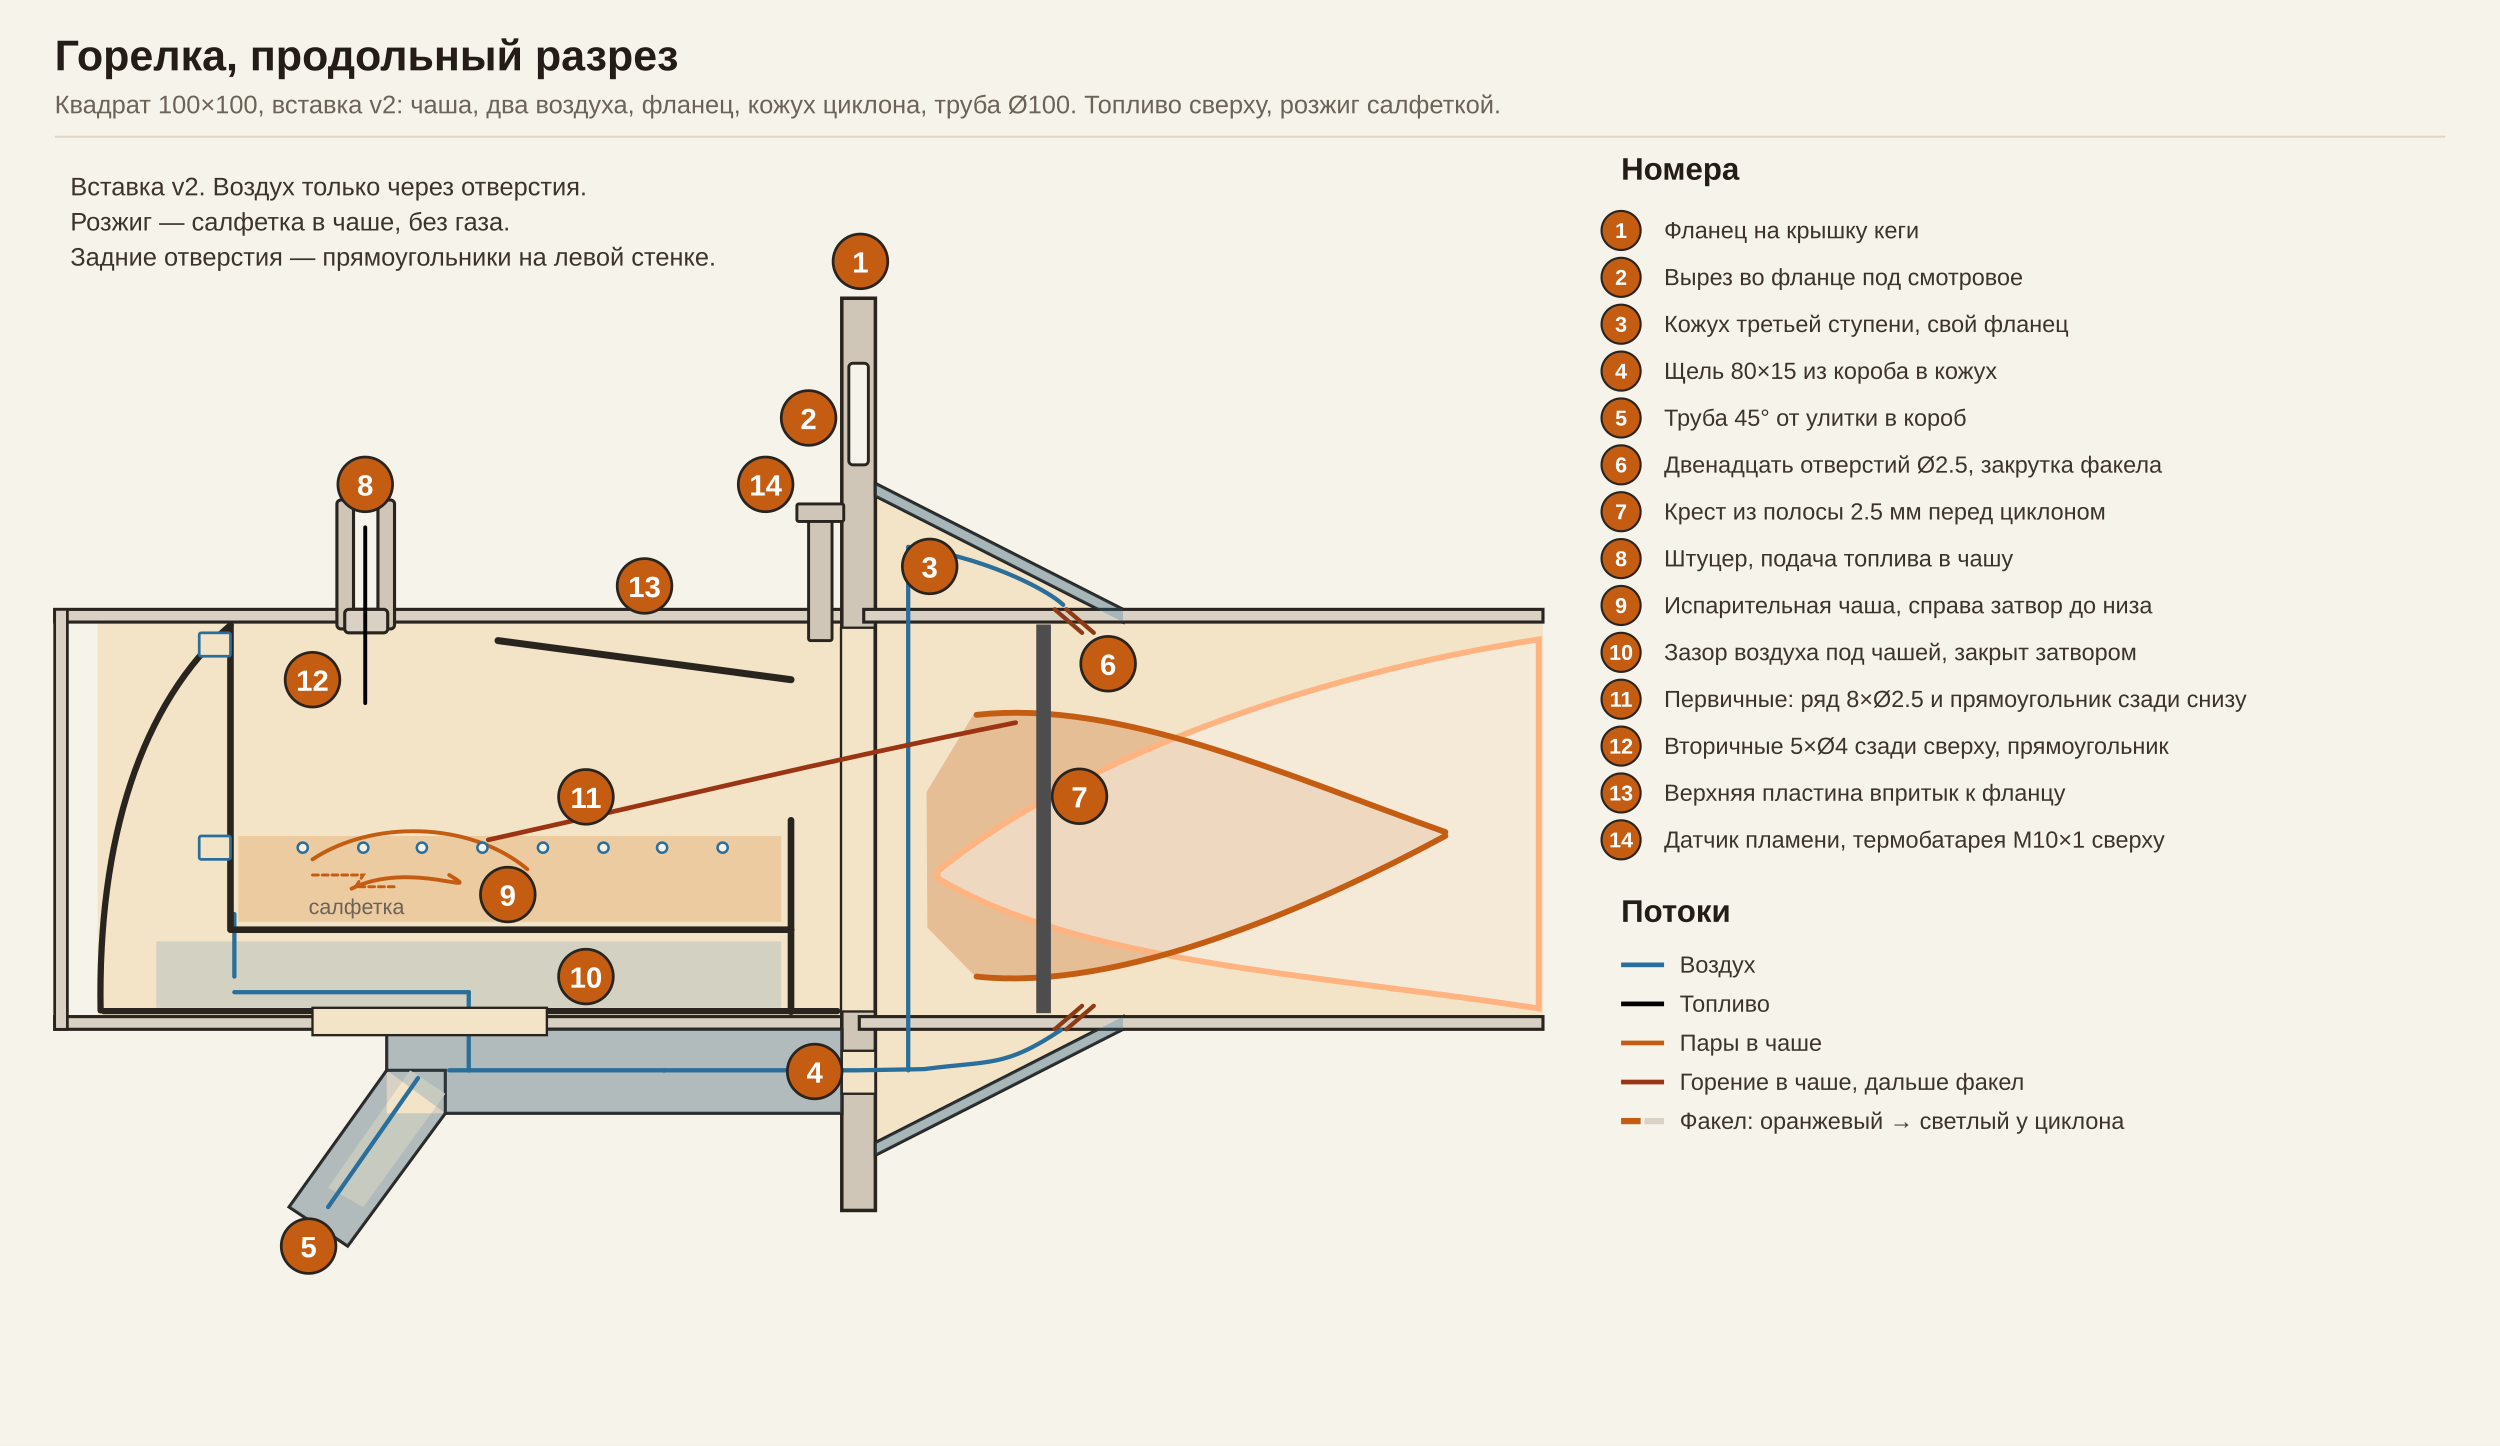
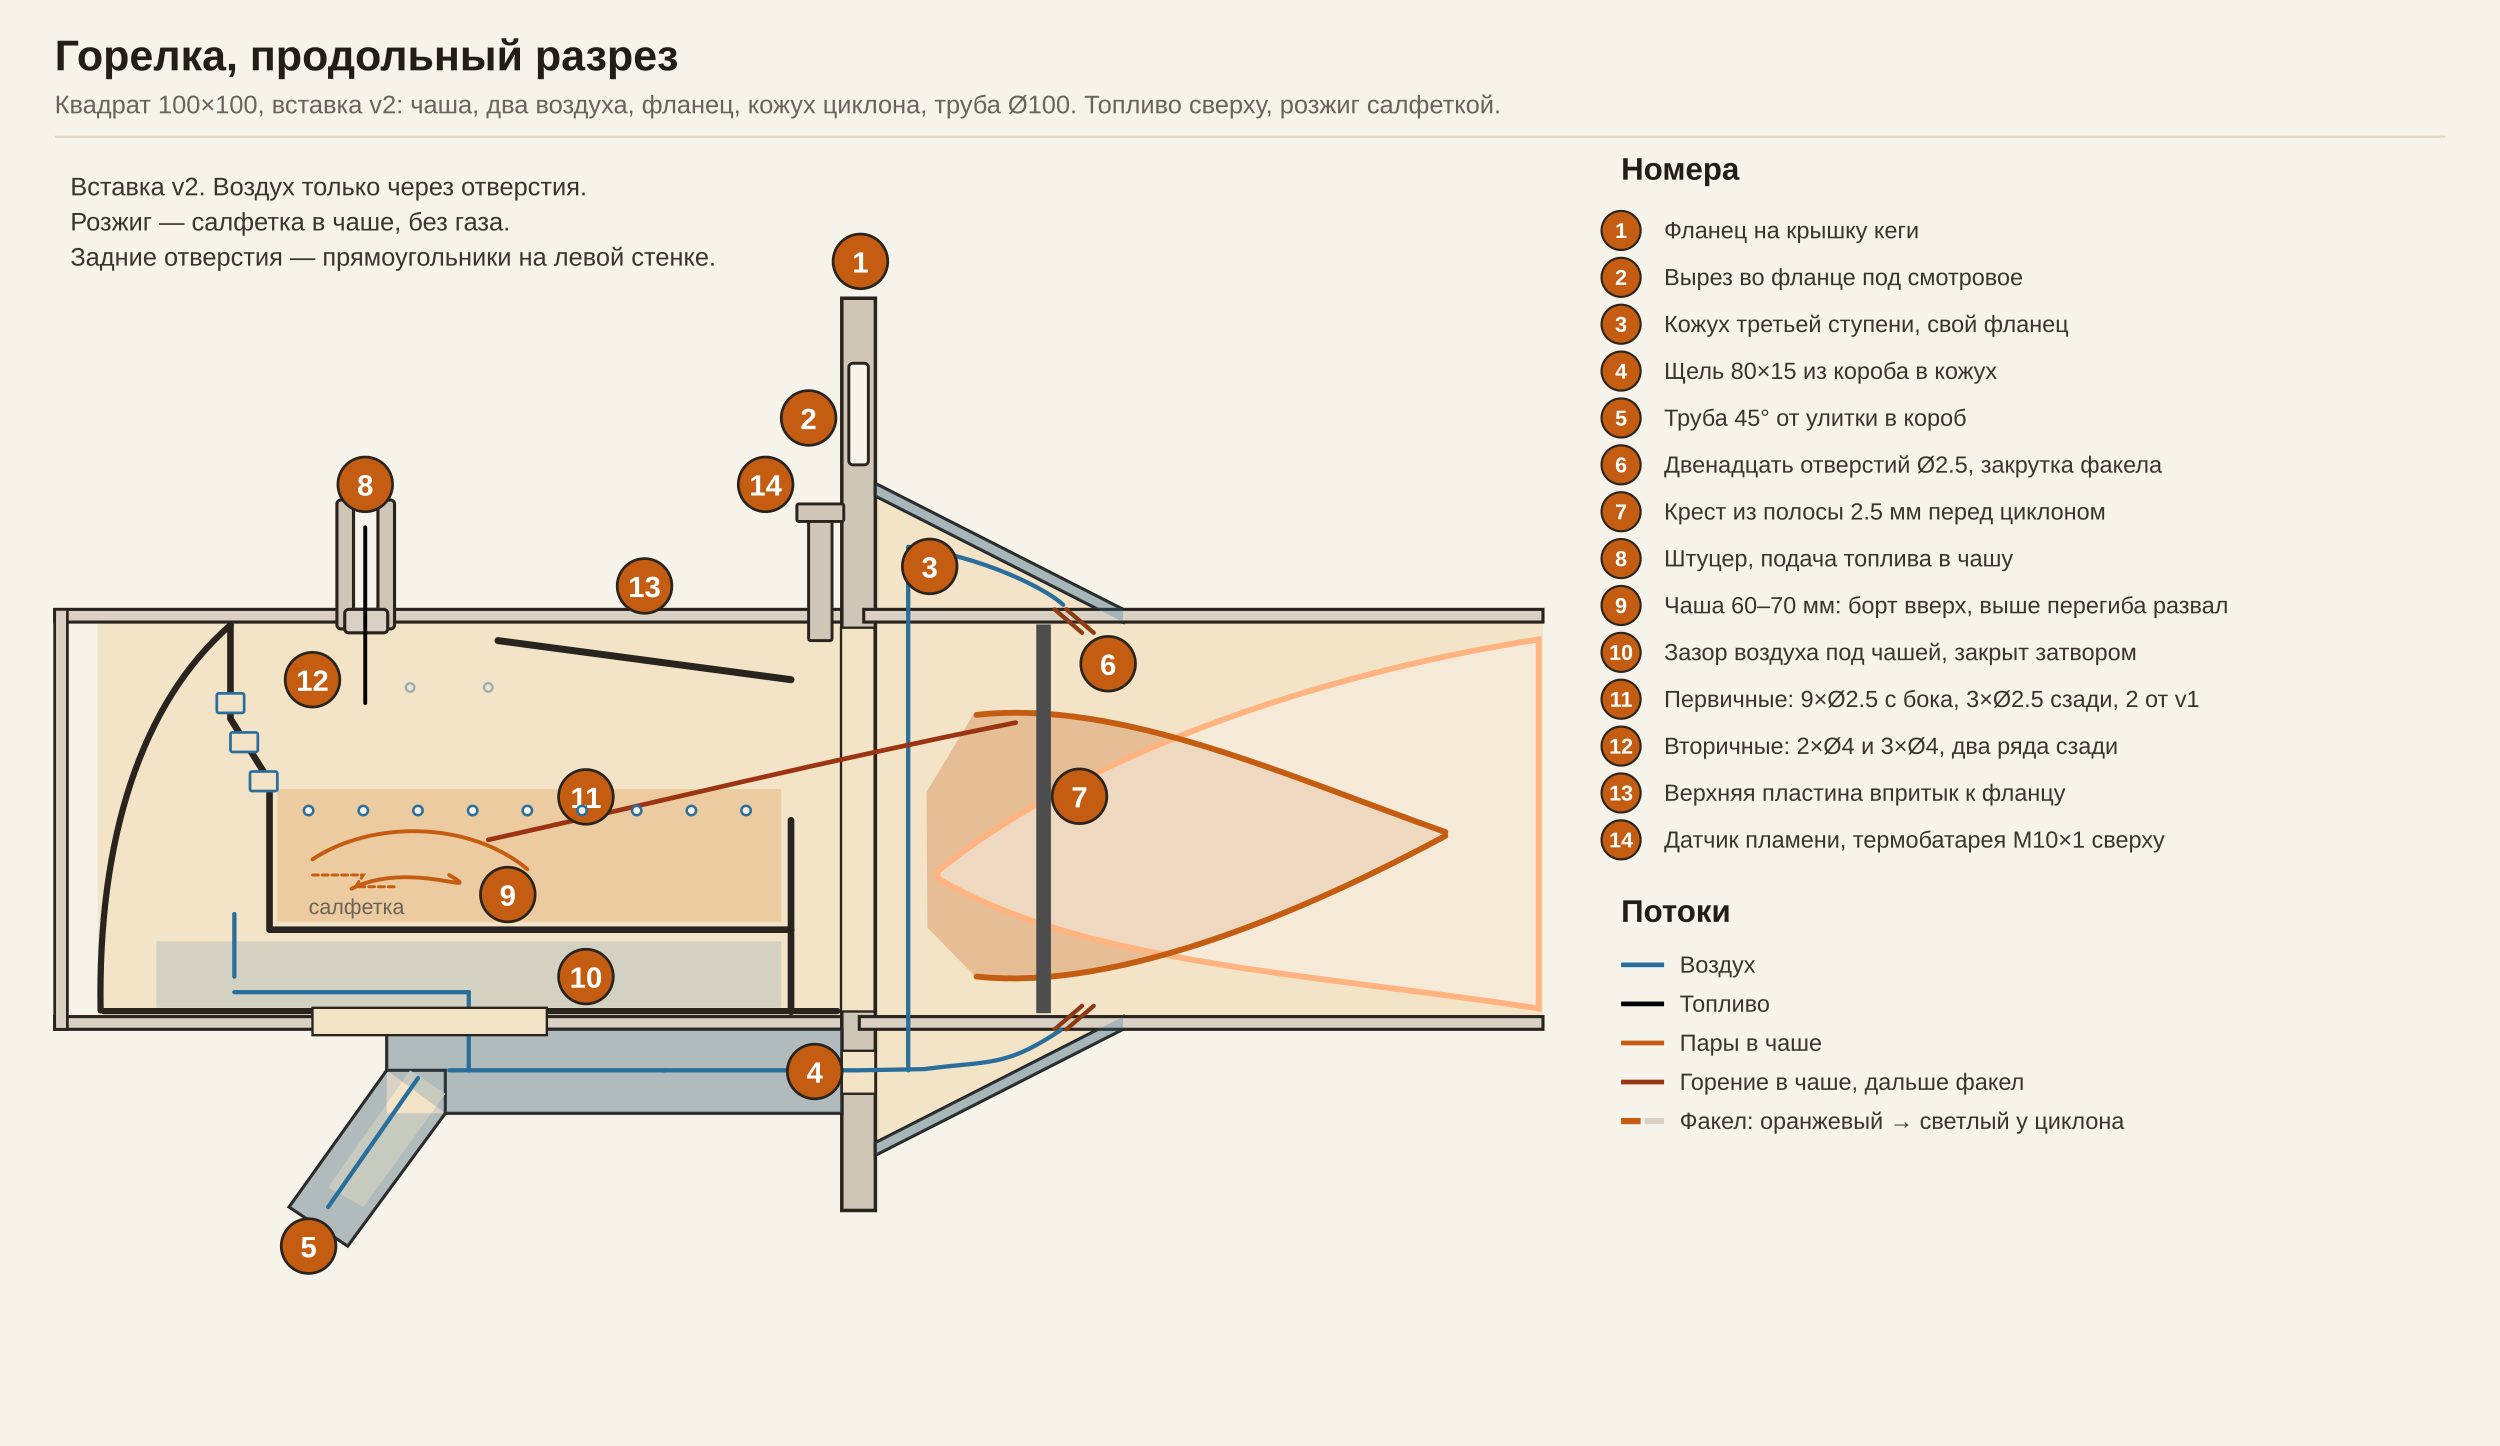
<svg xmlns="http://www.w3.org/2000/svg" width="1280" height="740" viewBox="0 0 1280 740" version="1.1" id="svg63">
  <defs id="defs63" />
  <rect x="0" y="0" width="1280" height="740" fill="#f6f3ea" id="rect1" />
  <text x="28" y="36" font-family="Liberation Sans, DejaVu Sans, sans-serif" font-size="22" font-weight="700" fill="#241c16" id="text1">Горелка, продольный разрез</text>
  <text x="28" y="58" font-family="Liberation Sans, DejaVu Sans, sans-serif" font-size="13" fill="#6b6258" id="text2">Квадрат 100×100, вставка v2: чаша, два воздуха, фланец, кожух циклона, труба Ø100. Топливо сверху, розжиг салфеткой.</text>
  <line x1="28" y1="70" x2="1252" y2="70" stroke="#e0d6c6" stroke-width="1" id="line2" />
  <path d="M 50,318.5 H 431 L 448.2,254 575,318.5 h 215 v 202 H 575 L 448.2,585 431,520.5 H 50 Z" fill="#f3e4c8" stroke="none" id="path2" />
  <rect x="28" y="312" width="403" height="6.5" fill="#d9d1c4" stroke="#2a241e" stroke-width="1.6" id="rect2" />
  <rect x="28" y="520.5" width="403" height="6.5" fill="#d9d1c4" stroke="#2a241e" stroke-width="1.6" id="rect3" />
  <rect x="28" y="312" width="6.5" height="215" fill="#d9d1c4" stroke="#2a241e" stroke-width="1.4" id="rect4" />
  <rect x="431" y="152.702" width="17.2" height="467.058" fill="#cfc6b8" stroke="#2a241e" stroke-width="1.8" id="rect5" />
  <rect x="434.6" y="186" width="10" height="52" rx="2" fill="#f6f3ea" stroke="#2a241e" stroke-width="1.5" id="rect6" />
  <path d="M 448.2,247.5 575,312 v 6.5 L 448.2,254 Z" fill="#d9d1c4" stroke="#2a241e" stroke-width="1.6" id="path6" />
  <path d="M 448.2,585 575,520.5 v 6.5 l -126.8,64.5 z" fill="#d9d1c4" stroke="#2a241e" stroke-width="1.6" id="path7" />
  <rect x="442.232" y="312" width="347.768" height="6.5" fill="#d9d1c4" stroke="#2a241e" stroke-width="1.6" id="rect7" />
  <rect x="439.956" y="520.5" width="350.044" height="6.5" fill="#d9d1c4" stroke="#2a241e" stroke-width="1.6" id="rect8" />
  <g stroke="#8c3b14" stroke-width="2.2" stroke-linecap="round" id="g11" transform="translate(-28,160)">
    <line x1="568" y1="152" x2="582" y2="164" id="line8" />
    <line x1="574" y1="152" x2="588" y2="164" id="line9" />
    <line x1="568" y1="367" x2="582" y2="355" id="line10" />
    <line x1="574" y1="367" x2="588" y2="355" id="line11" />
  </g>
  <rect x="198" y="527" width="233" height="43" fill="#d9d1c4" stroke="#2a241e" stroke-width="1.6" id="rect13" />
  <path d="m 198,548 -50,70 30,20 50,-68 v -22 z" fill="#d9d1c4" stroke="#2a241e" stroke-width="1.6" id="path13" />
  <path d="m 210,548 -42,60 18,10 42,-58" fill="#f3e4c8" stroke="none" id="path14" />
  <rect x="431" y="538" width="17.2" height="22" fill="#f3e4c8" stroke="#2a241e" stroke-width="1.2" id="rect15" />
  <rect x="430.6" y="321.386" width="17.2" height="196.495" fill="#f3e4c8" stroke="#2a241e" stroke-width="1.2" id="rect15-3" />
  <path d="M 53.145,517.679 H 428.683" fill="none" stroke="#2a241e" stroke-width="3.2" stroke-linecap="round" id="path19" />
  <path d="M 51.5,517.3 C 50,430 72,360 118,320" fill="none" stroke="#2a241e" stroke-width="3.2" stroke-linecap="round" stroke-linejoin="round" id="path20" />
  <rect x="172.5" y="256" width="8.5" height="66" rx="2" fill="#cfc6b8" stroke="#2a241e" stroke-width="1.6" id="rect21" />
  <rect x="193.5" y="256" width="8.5" height="66" rx="2" fill="#cfc6b8" stroke="#2a241e" stroke-width="1.6" id="rect22" />
  <rect x="176.5" y="312" width="22" height="12" rx="2" fill="#d9d1c4" stroke="#2a241e" stroke-width="1.6" id="rect23" />
  <g id="физика">
    <path id="fill-box" d="M 198,527 h 233 v 43 H 198 Z M 198,548 l -50,70 30,20 50,-68 z" fill="#2a6f9b" fill-opacity="0.22" stroke="none" />
    <path id="fill-jacket-top" d="M 448.2,247.5 575,312 v 6.5 L 448.2,254 Z" fill="#2a6f9b" fill-opacity="0.28" stroke="none" />
    <path id="fill-jacket-bot" d="M 448.2,585 575,520.5 v 6.5 l -126.8,64.5 z" fill="#2a6f9b" fill-opacity="0.28" stroke="none" />
-     <path id="fill-bowl" d="M 122,428 V 472 H 400 V 428 Z" fill="#e08940" fill-opacity="0.28" stroke="none" />
+     <path id="fill-bowl" d="M 142,404 V 472 H 400 V 404 Z" fill="#e08940" fill-opacity="0.28" stroke="none" />
    <path id="fill-flame" d="M 498.278,366 C 571.608,358 657.13,396.71 740,426 v 2 c -67.7,36.51 -167.634,79.621 -240.964,71.621 l -24.227,-24.66 -0.43,-69.45 z" fill="#c45c12" fill-opacity="0.28" stroke="none" />
    <path id="fill-flame-hot" d="m 787.832,327.403 c -118.825,18.165 -239.13,62.68 -307.701,118.619 v 3.633 c 73.123,43.596 188.876,48.5 307.701,66.665 z" fill="#f4efe4" fill-opacity="0.55" stroke="none" style="stroke:#ffb380;stroke-width:3;stroke-dasharray:none" />
  </g>
  <g id="потоки">
    <g id="flow-air" fill="none" stroke="#2a6f9b" stroke-width="2.2" stroke-linecap="round" stroke-linejoin="round">
      <path d="M 168,618 L 214,552" id="path24" />
      <path d="M 230,548 H 340" id="path25" />
      <path d="M 240,548 V 508" id="path26" />
      <path d="M 240,508 H 120" id="path27" />
      <path d="M 120,500 V 468" id="path28" />
      <path d="m 340,548 h 99 l 34.208,-0.621 c 34.047,-4.464 41.3,-0.888 69.998,-20.068" id="path29" />
      <path d="M 465,548 V 280 c 37.318,4.627 70.64,21.387 79.344,29.655" id="path30" />
    </g>
    <g id="flow-vapor" fill="none" stroke="#c45c12" stroke-width="2" stroke-linecap="round" stroke-linejoin="round">
      <path d="M 187,270 V 360" id="path31" style="fill:none;stroke:#000000" />
      <path d="M 160,440 C 190,420 240,420 270,445" id="path32" />
      <path d="M 180,455 C 210,440 250,460 230,448" id="path33" />
    </g>
    <g id="flow-mix" fill="none" stroke="#9a3412" stroke-width="2.4" stroke-linecap="round">
      <path d="M 250,430 C 340,410 420,390 520,370" id="path34" />
    </g>
    <g id="flow-flame" fill="none" stroke="#c45c12" stroke-width="3" stroke-linecap="round">
      <path d="m 500,366 c 73.333,-8 157.127,30.712 240,60" id="path35" />
      <path d="m 500,500 c 73.333,8 172.3,-35.493 240,-72" id="path36" />
    </g>
  </g>
  <path id="gap-under" d="M 80,482 H 400 V 516 H 80 Z" fill="#2a6f9b" fill-opacity="0.16" stroke="none" />
  <rect id="feed-under" x="160" y="516" width="120" height="14" fill="#f3e4c8" stroke="#2a241e" stroke-width="1.2" />
  <path id="seal-v2" d="M 405,476 V 518" fill="none" stroke="#2a241e" stroke-width="3.4" stroke-linecap="round" />
-   <path id="bowl-v2" d="M 118,320 V 476 H 405 V 420" fill="none" stroke="#2a241e" stroke-width="3.4" stroke-linecap="round" stroke-linejoin="round" />
+   <path id="bowl-v2" d="M 118,320 V 368 L 138,400 V 476 H 405 V 420" fill="none" stroke="#2a241e" stroke-width="3.4" stroke-linecap="round" stroke-linejoin="round" />
  <path id="napkin" d="M 160,448 h 26 l -4,6 h 20" fill="none" stroke="#c45c12" stroke-width="1.5" stroke-dasharray="3 2" stroke-linecap="round" />
  <text x="158" y="468" font-family="Liberation Sans, DejaVu Sans, sans-serif" font-size="11" fill="#6b6258" id="note-napkin">салфетка</text>
  <g id="sensor-v2" fill="#cfc6b8" stroke="#2a241e" stroke-width="1.5">
    <rect x="414" y="266" width="12" height="62" rx="1" />
    <rect x="408" y="258" width="24" height="9" rx="1" />
  </g>
  <text x="36" y="100" font-family="Liberation Sans, DejaVu Sans, sans-serif" font-size="13" fill="#3c342c" id="note-v2">Вставка v2. Воздух только через отверстия.</text>
  <text x="36" y="118" font-family="Liberation Sans, DejaVu Sans, sans-serif" font-size="13" fill="#3c342c" id="note-ign">Розжиг — салфетка в чаше, без газа.</text>
  <text x="36" y="136" font-family="Liberation Sans, DejaVu Sans, sans-serif" font-size="13" fill="#3c342c" id="note-pri">Задние отверстия — прямоугольники на левой стенке.</text>
  <g id="n16" transform="translate(260,458)" style="font-weight:700;font-size:15px;font-family:'Liberation Sans', 'DejaVu Sans', sans-serif;text-anchor:middle;fill:#ffffff">
    <circle r="14" fill="#c45c12" stroke="#2a241e" stroke-width="1.4" cx="0" cy="0" />
    <text dy="0.38em">9</text>
  </g>
  <g id="n17" transform="translate(300,500)" style="font-weight:700;font-size:15px;font-family:'Liberation Sans', 'DejaVu Sans', sans-serif;text-anchor:middle;fill:#ffffff">
    <circle r="14" fill="#c45c12" stroke="#2a241e" stroke-width="1.4" cx="0" cy="0" />
    <text dy="0.38em">10</text>
  </g>
  <g id="n18" transform="translate(300,408)" style="font-weight:700;font-size:15px;font-family:'Liberation Sans', 'DejaVu Sans', sans-serif;text-anchor:middle;fill:#ffffff">
    <circle r="14" fill="#c45c12" stroke="#2a241e" stroke-width="1.4" cx="0" cy="0" />
    <text dy="0.38em">11</text>
  </g>
  <g id="n19" transform="translate(160,348)" style="font-weight:700;font-size:15px;font-family:'Liberation Sans', 'DejaVu Sans', sans-serif;text-anchor:middle;fill:#ffffff">
    <circle r="14" fill="#c45c12" stroke="#2a241e" stroke-width="1.4" cx="0" cy="0" />
    <text dy="0.38em">12</text>
  </g>
  <g id="n20" transform="translate(330,300)" style="font-weight:700;font-size:15px;font-family:'Liberation Sans', 'DejaVu Sans', sans-serif;text-anchor:middle;fill:#ffffff">
    <circle r="14" fill="#c45c12" stroke="#2a241e" stroke-width="1.4" cx="0" cy="0" />
    <text dy="0.38em">13</text>
  </g>
  <g id="n21" transform="translate(392,248)" style="font-weight:700;font-size:15px;font-family:'Liberation Sans', 'DejaVu Sans', sans-serif;text-anchor:middle;fill:#ffffff">
    <circle r="14" fill="#c45c12" stroke="#2a241e" stroke-width="1.4" cx="0" cy="0" />
    <text dy="0.38em">14</text>
  </g>
  <g id="side-holes" fill="#f6f3ea" stroke="#2a6f9b" stroke-width="1.3">
-     <circle cx="155" cy="434" r="2.6" />
-     <circle cx="186" cy="434" r="2.6" />
-     <circle cx="216" cy="434" r="2.6" />
-     <circle cx="247" cy="434" r="2.6" />
-     <circle cx="278" cy="434" r="2.6" />
-     <circle cx="309" cy="434" r="2.6" />
-     <circle cx="339" cy="434" r="2.6" />
-     <circle cx="370" cy="434" r="2.6" />
-   </g>
-   <rect id="rear-pri" x="102" y="428" width="16" height="12" rx="1" fill="#f3e4c8" stroke="#2a6f9b" stroke-width="1.4" />
-   <rect id="rear-sec" x="102" y="324" width="16" height="12" rx="1" fill="#f3e4c8" stroke="#2a6f9b" stroke-width="1.4" />
+     <circle cx="158" cy="415" r="2.4" />
+     <circle cx="186" cy="415" r="2.4" />
+     <circle cx="214" cy="415" r="2.4" />
+     <circle cx="242" cy="415" r="2.4" />
+     <circle cx="270" cy="415" r="2.4" />
+     <circle cx="298" cy="415" r="2.4" />
+     <circle cx="326" cy="415" r="2.4" />
+     <circle cx="354" cy="415" r="2.4" />
+     <circle cx="382" cy="415" r="2.4" />
+   </g>
+   <g id="leftover-holes" fill="none" stroke="#2a6f9b" stroke-width="1.2" stroke-opacity="0.45">
+     <circle cx="210" cy="352" r="2.2" />
+     <circle cx="250" cy="352" r="2.2" />
+   </g>
+   <rect id="rear-pri" x="128" y="395" width="14" height="10" rx="1" fill="#f3e4c8" stroke="#2a6f9b" stroke-width="1.4" />
+   <rect id="rear-sec-a" x="118" y="375" width="14" height="10" rx="1" fill="#f3e4c8" stroke="#2a6f9b" stroke-width="1.4" />
+   <rect id="rear-sec-b" x="111" y="355" width="14" height="10" rx="1" fill="#f3e4c8" stroke="#2a6f9b" stroke-width="1.4" />
  <path id="guide-v2" d="M 255,328 L 405,348" fill="none" stroke="#2a241e" stroke-width="3.6" stroke-linecap="round" />
  <g id="n1" transform="translate(440.5365,133.8273)" style="font-weight:700;font-size:15px;font-family:'Liberation Sans', 'DejaVu Sans', sans-serif;text-anchor:middle;fill:#ffffff">
    <circle r="14" fill="#c45c12" stroke="#2a241e" stroke-width="1.4" id="circle23" cx="0" cy="0" />
    <text dy="0.38em" id="text23">1</text>
  </g>
  <g id="n4" transform="translate(187,248)" style="font-weight:700;font-size:15px;font-family:'Liberation Sans', 'DejaVu Sans', sans-serif;text-anchor:middle;fill:#ffffff">
    <circle r="14" fill="#c45c12" stroke="#2a241e" stroke-width="1.4" id="circle26" cx="0" cy="0" />
    <text dy="0.38em" id="text26">8</text>
  </g>
  <g id="n7" transform="translate(414,214)" style="font-weight:700;font-size:15px;font-family:'Liberation Sans', 'DejaVu Sans', sans-serif;text-anchor:middle;fill:#ffffff">
    <circle r="14" fill="#c45c12" stroke="#2a241e" stroke-width="1.4" id="circle29" cx="0" cy="0" />
    <text dy="0.38em" id="text29">2</text>
  </g>
  <g id="n8" transform="translate(476,290)" style="font-weight:700;font-size:15px;font-family:'Liberation Sans', 'DejaVu Sans', sans-serif;text-anchor:middle;fill:#ffffff">
    <circle r="14" fill="#c45c12" stroke="#2a241e" stroke-width="1.4" id="circle30" cx="0" cy="0" />
    <text dy="0.38em" id="text30">3</text>
  </g>
  <g id="n9" transform="translate(417.1194,548.612)" style="font-weight:700;font-size:15px;font-family:'Liberation Sans', 'DejaVu Sans', sans-serif;text-anchor:middle;fill:#ffffff">
    <circle r="14" fill="#c45c12" stroke="#2a241e" stroke-width="1.4" id="circle31" cx="0" cy="0" />
    <text dy="0.38em" id="text31">4</text>
  </g>
  <g id="n10" transform="translate(158,638)" style="font-weight:700;font-size:15px;font-family:'Liberation Sans', 'DejaVu Sans', sans-serif;text-anchor:middle;fill:#ffffff">
    <circle r="14" fill="#c45c12" stroke="#2a241e" stroke-width="1.4" id="circle32" cx="0" cy="0" />
    <text dy="0.38em" id="text32">5</text>
  </g>
  <g id="n12" transform="translate(567.3697,339.8441)" style="font-weight:700;font-size:15px;font-family:'Liberation Sans', 'DejaVu Sans', sans-serif;text-anchor:middle;fill:#ffffff">
    <circle r="14" fill="#c45c12" stroke="#2a241e" stroke-width="1.4" id="circle34" cx="0" cy="0" />
    <text dy="0.38em" id="text34">6</text>
  </g>
  <g id="n12-3" transform="translate(552.7,407.7)" style="font-weight:700;font-size:15px;font-family:'Liberation Sans', 'DejaVu Sans', sans-serif;text-anchor:middle;fill:#ffffff">
    <circle r="14" fill="#c45c12" stroke="#2a241e" stroke-width="1.4" id="circle34-6" cx="0" cy="0" />
    <text dy="0.38em" id="text34-7">7</text>
  </g>
  <text x="830" y="92" font-family="Liberation Sans, DejaVu Sans, sans-serif" font-size="16" font-weight="700" fill="#241c16" id="text36">Номера</text>
  <g font-family="Liberation Sans, DejaVu Sans, sans-serif" font-size="12" fill="#3c342c" id="g63">
    <g transform="translate(830,118)" id="leg-1">
      <circle r="10" fill="#c45c12" stroke="#2a241e" stroke-width="1.1" />
      <text fill="#ffffff" font-size="11" font-weight="700" text-anchor="middle" dy="0.35em">1</text>
      <text x="22" y="4" fill="#3c342c">Фланец на крышку кеги</text>
    </g>
    <g transform="translate(830,142)" id="leg-2">
      <circle r="10" fill="#c45c12" stroke="#2a241e" stroke-width="1.1" />
      <text fill="#ffffff" font-size="11" font-weight="700" text-anchor="middle" dy="0.35em">2</text>
      <text x="22" y="4" fill="#3c342c">Вырез во фланце под смотровое</text>
    </g>
    <g transform="translate(830,166)" id="leg-3">
      <circle r="10" fill="#c45c12" stroke="#2a241e" stroke-width="1.1" />
      <text fill="#ffffff" font-size="11" font-weight="700" text-anchor="middle" dy="0.35em">3</text>
      <text x="22" y="4" fill="#3c342c">Кожух третьей ступени, свой фланец</text>
    </g>
    <g transform="translate(830,190)" id="leg-4">
      <circle r="10" fill="#c45c12" stroke="#2a241e" stroke-width="1.1" />
      <text fill="#ffffff" font-size="11" font-weight="700" text-anchor="middle" dy="0.35em">4</text>
      <text x="22" y="4" fill="#3c342c">Щель 80×15 из короба в кожух</text>
    </g>
    <g transform="translate(830,214)" id="leg-5">
      <circle r="10" fill="#c45c12" stroke="#2a241e" stroke-width="1.1" />
      <text fill="#ffffff" font-size="11" font-weight="700" text-anchor="middle" dy="0.35em">5</text>
      <text x="22" y="4" fill="#3c342c">Труба 45° от улитки в короб</text>
    </g>
    <g transform="translate(830,238)" id="leg-6">
      <circle r="10" fill="#c45c12" stroke="#2a241e" stroke-width="1.1" />
      <text fill="#ffffff" font-size="11" font-weight="700" text-anchor="middle" dy="0.35em">6</text>
      <text x="22" y="4" fill="#3c342c">Двенадцать отверстий Ø2.5, закрутка факела</text>
    </g>
    <g transform="translate(830,262)" id="leg-7">
      <circle r="10" fill="#c45c12" stroke="#2a241e" stroke-width="1.1" />
      <text fill="#ffffff" font-size="11" font-weight="700" text-anchor="middle" dy="0.35em">7</text>
      <text x="22" y="4" fill="#3c342c">Крест из полосы 2.5 мм перед циклоном</text>
    </g>
    <g transform="translate(830,286)" id="leg-8">
      <circle r="10" fill="#c45c12" stroke="#2a241e" stroke-width="1.1" />
      <text fill="#ffffff" font-size="11" font-weight="700" text-anchor="middle" dy="0.35em">8</text>
      <text x="22" y="4" fill="#3c342c">Штуцер, подача топлива в чашу</text>
    </g>
    <g transform="translate(830,310)" id="leg-9">
      <circle r="10" fill="#c45c12" stroke="#2a241e" stroke-width="1.1" />
      <text fill="#ffffff" font-size="11" font-weight="700" text-anchor="middle" dy="0.35em">9</text>
-       <text x="22" y="4" fill="#3c342c">Испарительная чаша, справа затвор до низа</text>
+       <text x="22" y="4" fill="#3c342c">Чаша 60–70 мм: борт вверх, выше перегиба развал</text>
    </g>
    <g transform="translate(830,334)" id="leg-10">
      <circle r="10" fill="#c45c12" stroke="#2a241e" stroke-width="1.1" />
      <text fill="#ffffff" font-size="11" font-weight="700" text-anchor="middle" dy="0.35em">10</text>
      <text x="22" y="4" fill="#3c342c">Зазор воздуха под чашей, закрыт затвором</text>
    </g>
    <g transform="translate(830,358)" id="leg-11">
      <circle r="10" fill="#c45c12" stroke="#2a241e" stroke-width="1.1" />
      <text fill="#ffffff" font-size="11" font-weight="700" text-anchor="middle" dy="0.35em">11</text>
-       <text x="22" y="4" fill="#3c342c">Первичные: ряд 8×Ø2.5 и прямоугольник сзади снизу</text>
+       <text x="22" y="4" fill="#3c342c">Первичные: 9×Ø2.5 с бока, 3×Ø2.5 сзади, 2 от v1</text>
    </g>
    <g transform="translate(830,382)" id="leg-12">
      <circle r="10" fill="#c45c12" stroke="#2a241e" stroke-width="1.1" />
      <text fill="#ffffff" font-size="11" font-weight="700" text-anchor="middle" dy="0.35em">12</text>
-       <text x="22" y="4" fill="#3c342c">Вторичные 5×Ø4 сзади сверху, прямоугольник</text>
+       <text x="22" y="4" fill="#3c342c">Вторичные: 2×Ø4 и 3×Ø4, два ряда сзади</text>
    </g>
    <g transform="translate(830,406)" id="leg-13">
      <circle r="10" fill="#c45c12" stroke="#2a241e" stroke-width="1.1" />
      <text fill="#ffffff" font-size="11" font-weight="700" text-anchor="middle" dy="0.35em">13</text>
      <text x="22" y="4" fill="#3c342c">Верхняя пластина впритык к фланцу</text>
    </g>
    <g transform="translate(830,430)" id="leg-14">
      <circle r="10" fill="#c45c12" stroke="#2a241e" stroke-width="1.1" />
      <text fill="#ffffff" font-size="11" font-weight="700" text-anchor="middle" dy="0.35em">14</text>
      <text x="22" y="4" fill="#3c342c">Датчик пламени, термобатарея M10×1 сверху</text>
    </g>
    <text x="0" y="472" transform="translate(830,0)" fill="#241c16" font-size="16" font-weight="700" font-family="Liberation Sans, DejaVu Sans, sans-serif" id="text35">Потоки</text>
    <g transform="translate(830,494)" fill="#3c342c" font-size="12" font-family="Liberation Sans, DejaVu Sans, sans-serif" id="g66">
      <line x1="0" y1="0" x2="22" y2="0" stroke="#2a6f9b" stroke-width="2.4" id="line35" />
      <text x="30" y="4" id="text63">Воздух</text>
      <line x1="0" y1="20" x2="22" y2="20" stroke="#000000" stroke-width="2.4" id="line-fuel" />
      <text x="30" y="24" id="text64">Топливо</text>
      <line x1="0" y1="40" x2="22" y2="40" stroke="#c45c12" stroke-width="2.4" id="line63" />
      <text x="30" y="44" id="text-vap">Пары в чаше</text>
      <line x1="0" y1="60" x2="22" y2="60" stroke="#9a3412" stroke-width="2.4" id="line64" />
      <text x="30" y="64" id="text65">Горение в чаше, дальше факел</text>
      <line x1="0" y1="80" x2="10" y2="80" stroke="#c45c12" stroke-width="3.2" id="line65" />
      <line x1="12" y1="80" x2="22" y2="80" stroke="#d9d1c4" stroke-width="3.2" id="line65b" />
      <text x="30" y="84" id="text66">Факел: оранжевый → светлый у циклона</text>
    </g>
  </g>
  <rect id="rect9" x="530.562" y="319.732" width="7.51" height="199.028" fill="#4d4d4d" stroke="none" />
</svg>
